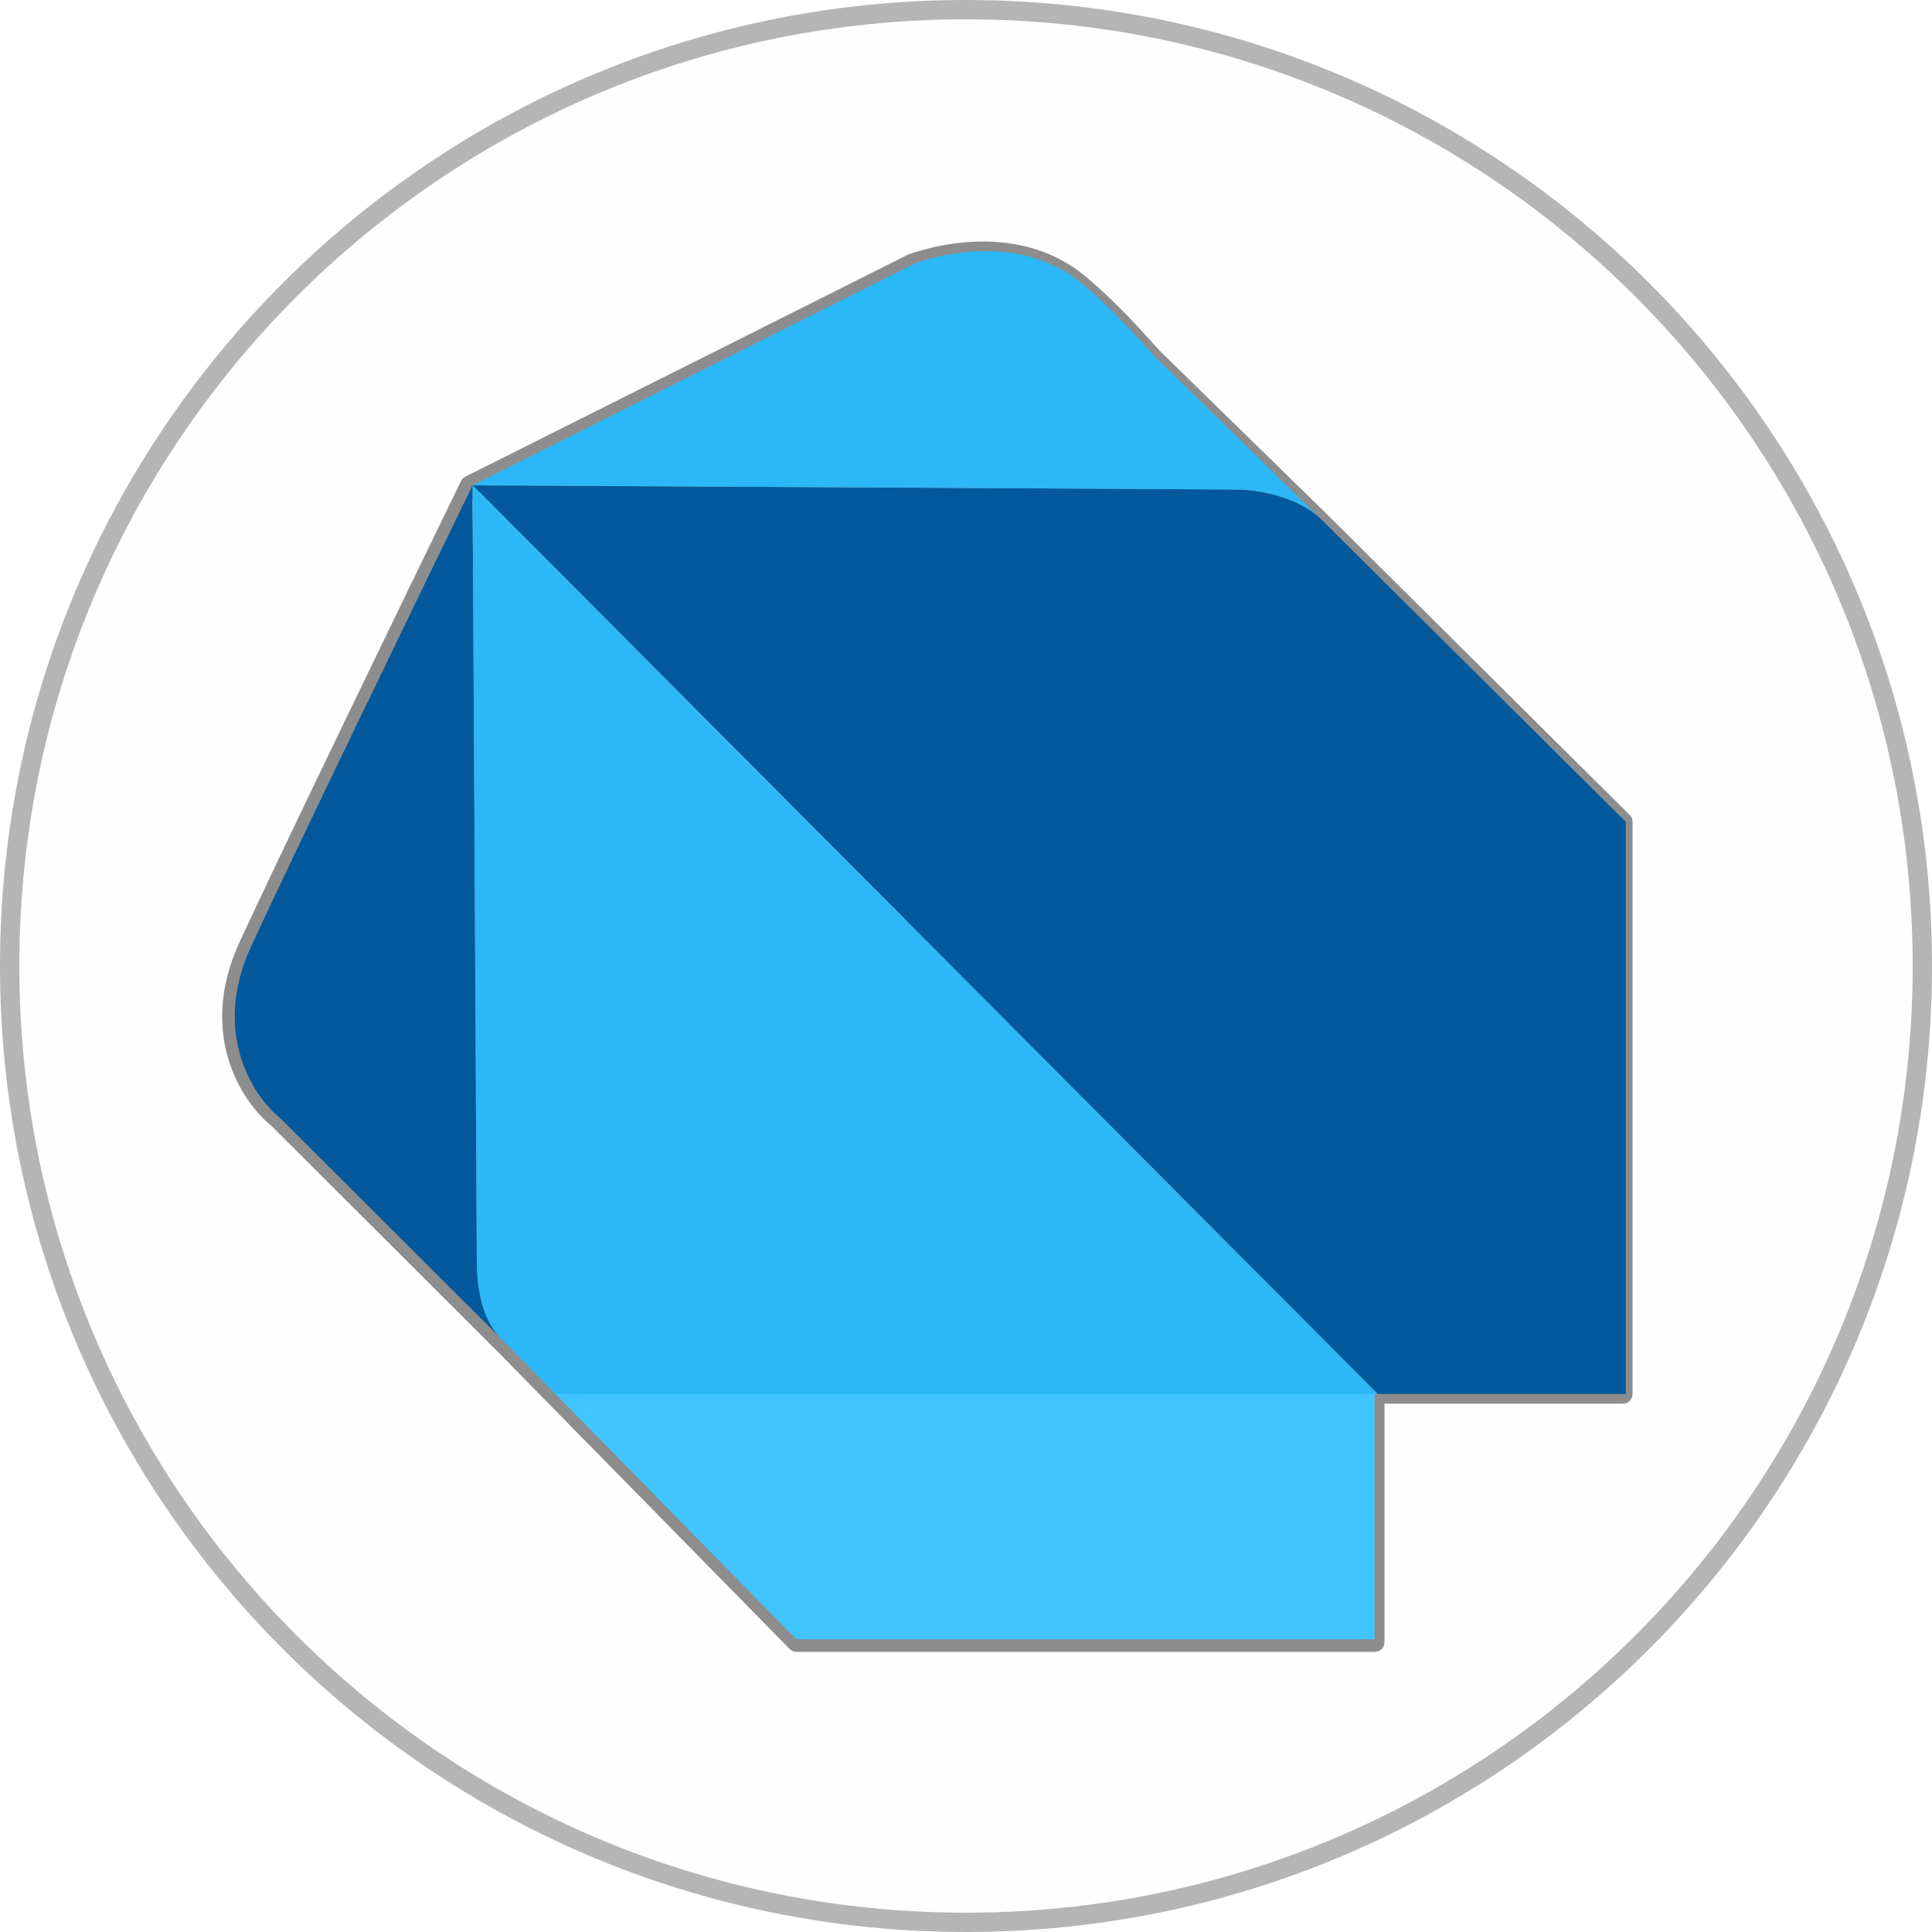
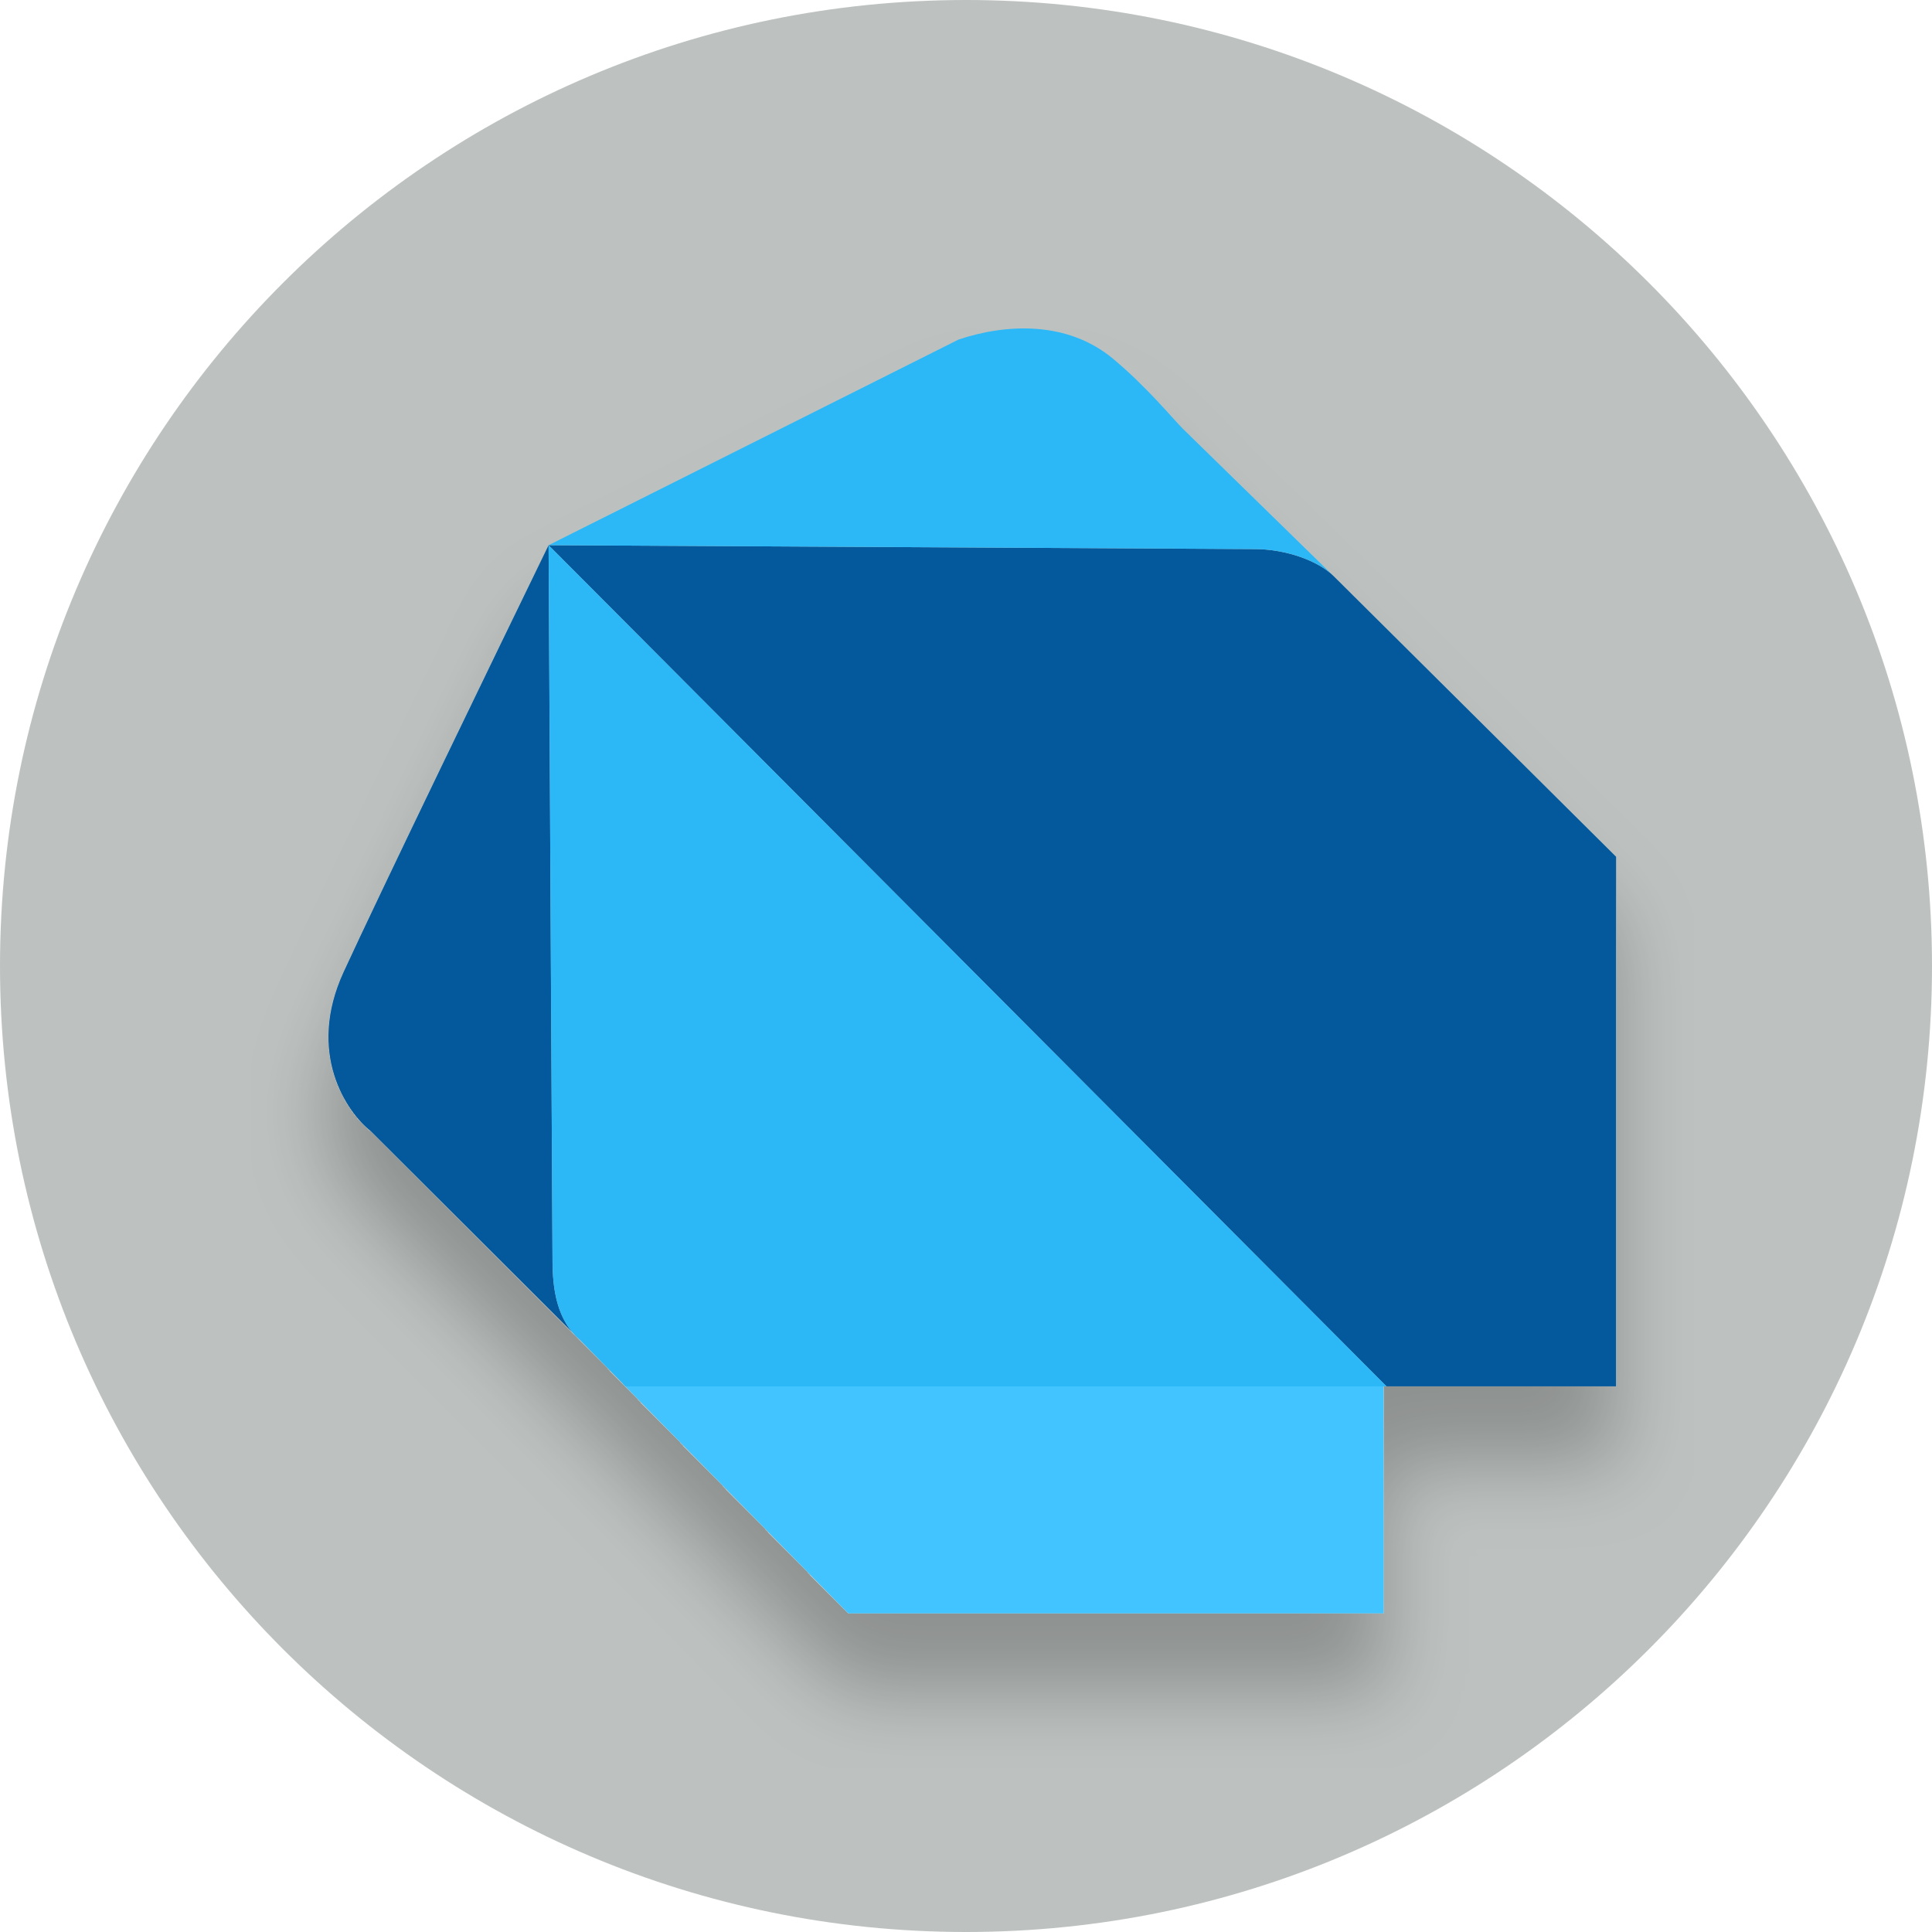
<svg xmlns="http://www.w3.org/2000/svg" width="100" height="100" viewBox="0 0 100 100" fill="none">
-   <circle cx="50" cy="50" r="49.5" fill="#FEFEFE" stroke="#B5B5B5" />
-   <path d="M24.087 25.008C24.098 24.984 24.114 24.962 24.133 24.943C24.152 24.924 24.174 24.908 24.198 24.896C24.198 24.896 24.198 24.896 24.198 24.896L47.122 13.397C47.133 13.392 47.144 13.387 47.155 13.383C49.787 12.504 53.353 12.263 56.045 14.514C57.465 15.7 58.648 17.006 59.382 17.816C59.624 18.083 59.817 18.296 59.954 18.433C59.954 18.433 59.955 18.434 59.955 18.434L68.334 26.624C68.334 26.624 68.335 26.625 68.335 26.625C68.335 26.625 68.335 26.625 68.335 26.625C68.335 26.625 68.336 26.626 68.336 26.626L24.087 25.008ZM24.087 25.008C24.086 25.008 24.086 25.009 24.085 25.01C21.13 31.084 14.698 44.364 12.621 48.88C10.491 53.509 12.756 56.919 14.195 58.067L25.483 69.332M24.087 25.008L25.483 69.332M25.483 69.332C25.602 69.469 25.732 69.599 25.874 69.722L28.433 72.328L28.433 72.328L28.433 72.329L41.05 85.175C41.097 85.223 41.161 85.25 41.228 85.25H71.161C71.299 85.25 71.411 85.138 71.411 85V72.403H84C84.138 72.403 84.25 72.291 84.25 72.153V42.539C84.25 42.473 84.223 42.409 84.176 42.362L68.389 26.678C68.389 26.678 68.389 26.678 68.389 26.678L68.389 26.678L25.483 69.332ZM24.31 25.119L24.313 25.684M24.31 25.119L24.862 25.122M24.31 25.119L24.561 25.372M68.161 26.805L68.213 26.855M25.881 69.729C25.882 69.729 25.882 69.729 25.882 69.729L26.045 69.54L25.881 69.729Z" fill="#8D8D8D" stroke="#8D8D8D" stroke-width="0.5" stroke-linecap="round" stroke-linejoin="round" />
-   <path d="M71.149 84.847H41.217L28.6 72H71.149V84.847Z" fill="#41C4FF" />
-   <path d="M24.46 25.12L24.677 64.75C24.677 65.937 24.677 67.844 25.816 69.162L26.195 69.54C26.057 69.421 25.931 69.295 25.816 69.162L14.512 57.881C13.142 56.796 10.922 53.498 12.998 48.986C15.074 44.473 21.504 31.195 24.46 25.12L63.936 25.338C65.671 25.338 67.497 25.988 68.362 26.856L84.15 42.54V72.153H71.311L24.46 25.12Z" fill="#04599C" />
-   <path d="M24.677 64.749L24.46 25.119L47.384 13.621C49.98 12.753 53.44 12.536 56.035 14.705C57.915 16.277 59.351 18.032 59.928 18.611L68.311 26.805C68.329 26.822 68.346 26.838 68.362 26.855L68.311 26.805C67.427 25.962 65.638 25.337 63.936 25.337L24.46 25.119L71.311 72.153H28.761L26.195 69.54C24.677 68.233 24.677 66.056 24.677 64.749Z" fill="#2CB7F6" />
+   <circle cx="50" cy="50" r="50" fill="#BDC2C0" />
+   <g filter="url(#filter0_d_22_24)">
+     <path d="M71.615 83.508H43.907L32.227 71.615H71.615V83.508Z" fill="#41C4FF" />
+     <path d="M28.395 28.219L28.596 64.904C28.596 66.003 28.596 67.768 29.651 68.989L30.002 69.339C29.873 69.228 29.757 69.111 29.651 68.989L19.186 58.545C17.918 57.541 15.863 54.489 17.785 50.311C19.707 46.134 25.659 33.843 28.395 28.219L64.938 28.421C66.544 28.421 68.234 29.023 69.035 29.826L83.649 44.345V71.758H71.764L28.395 28.219Z" fill="#04599C" />
+     <path d="M28.596 64.904L28.395 28.219L49.616 17.574C52.019 16.771 55.222 16.57 57.624 18.579C59.364 20.033 60.694 21.658 61.228 22.194L68.988 29.779C69.004 29.794 69.02 29.81 69.035 29.825L68.988 29.779C68.169 28.999 66.513 28.42 64.938 28.42L28.395 28.219L71.765 71.757H32.377L30.002 69.338C28.596 68.129 28.596 66.113 28.596 64.904Z" fill="#2CB7F6" />
+   </g>
+   <defs>
+     <filter id="filter0_d_22_24" x="13" y="17" width="74.649" height="74.508" filterUnits="userSpaceOnUse" color-interpolation-filters="sRGB">
+       <feFlood flood-opacity="0" result="BackgroundImageFix" />
+       <feColorMatrix in="SourceAlpha" type="matrix" values="0 0 0 0 0 0 0 0 0 0 0 0 0 0 0 0 0 0 127 0" result="hardAlpha" />
+       <feOffset dy="4" />
+       <feGaussianBlur stdDeviation="2" />
+       <feComposite in2="hardAlpha" operator="out" />
+       <feColorMatrix type="matrix" values="0 0 0 0 0 0 0 0 0 0 0 0 0 0 0 0 0 0 0.25 0" />
+       <feBlend mode="normal" in2="BackgroundImageFix" result="effect1_dropShadow_22_24" />
+       <feBlend mode="normal" in="SourceGraphic" in2="effect1_dropShadow_22_24" result="shape" />
+     </filter>
+   </defs>
</svg>
